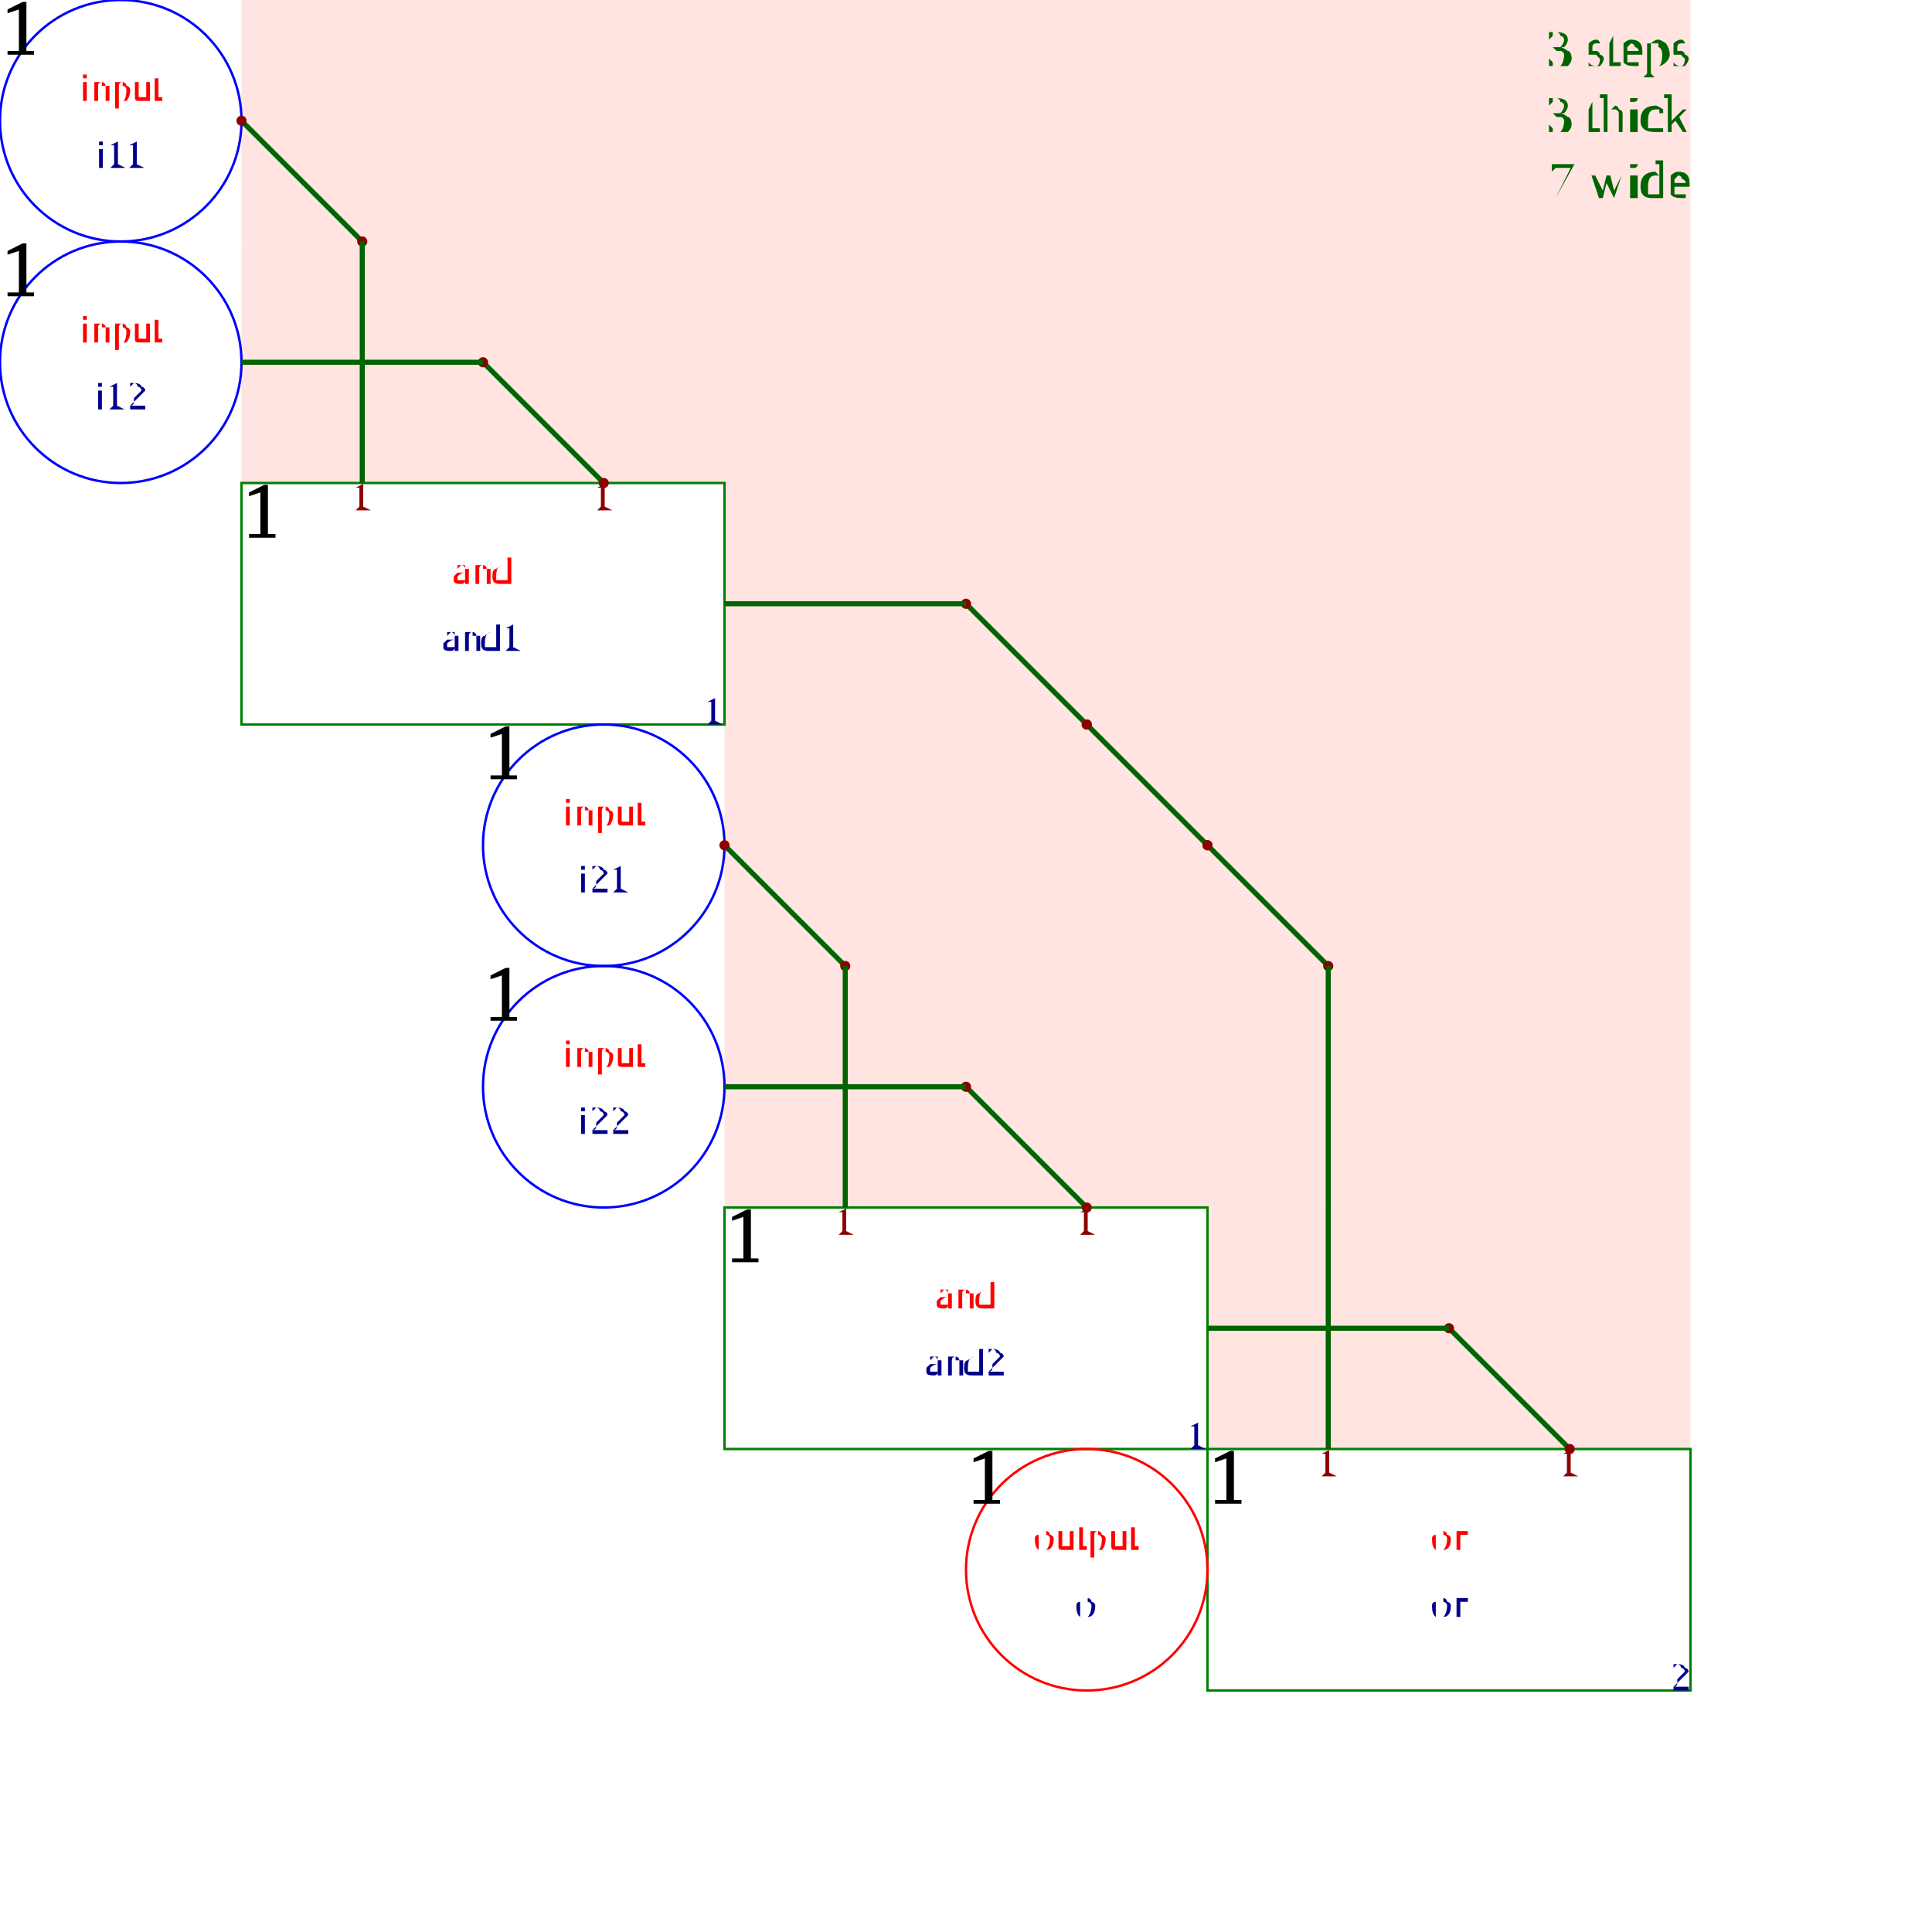
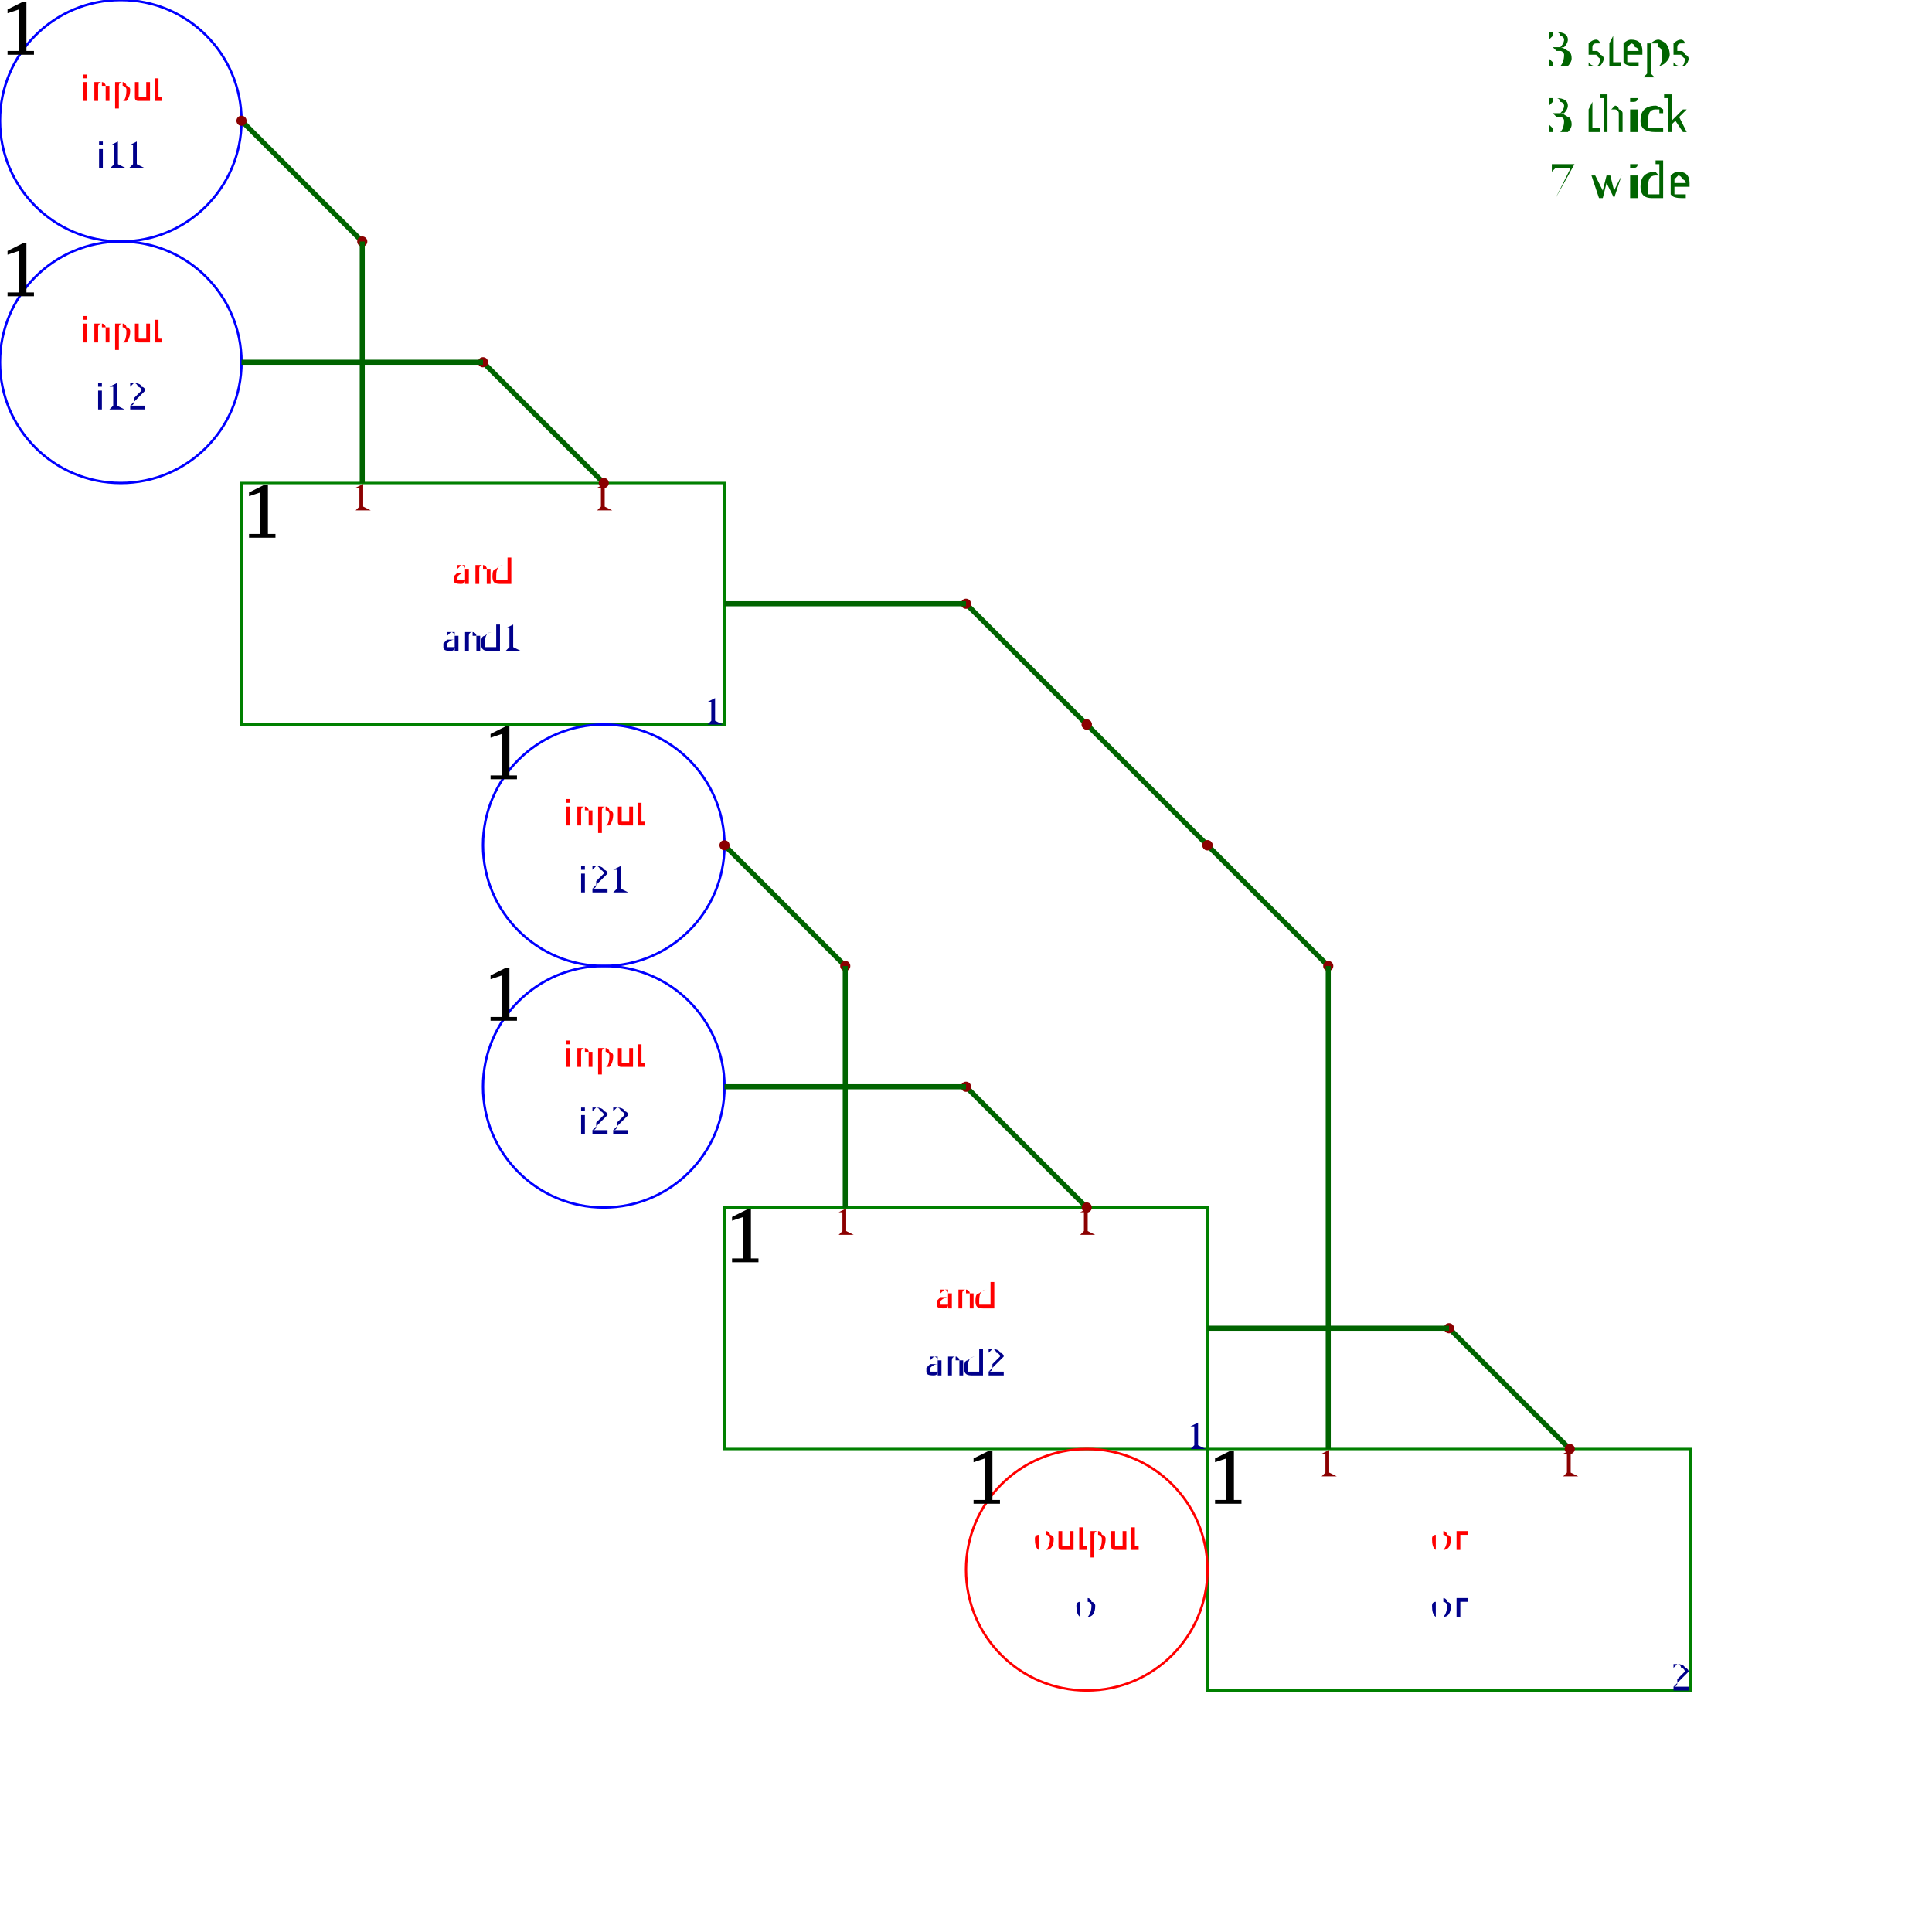
<svg xmlns="http://www.w3.org/2000/svg" height="100%" viewBox="0 0 8 8" width="100%">
-   <rect fill="mistyrose" font-size="0.167" height="1" stroke="transparent" stroke-width="0.01" width="6" x="1" y="0" />
-   <rect fill="mistyrose" font-size="0.167" height="1" stroke="transparent" stroke-width="0.01" width="6" x="1" y="1" />
-   <rect fill="mistyrose" font-size="0.167" height="1" stroke="transparent" stroke-width="0.01" width="4" x="3" y="2" />
-   <rect fill="mistyrose" font-size="0.167" height="1" stroke="transparent" stroke-width="0.01" width="4" x="3" y="3" />
-   <rect fill="mistyrose" font-size="0.167" height="1" stroke="transparent" stroke-width="0.01" width="4" x="3" y="4" />
-   <rect fill="mistyrose" font-size="0.167" height="1" stroke="transparent" stroke-width="0.01" width="2" x="5" y="5" />
  <text fill="darkGreen" font-size="0.219" stroke-width="0.014" text-anchor="end" x="7" y="0.273">3 steps</text>
  <text fill="darkGreen" font-size="0.219" stroke-width="0.014" text-anchor="end" x="7" y="0.547">3 thick</text>
  <text fill="darkGreen" font-size="0.219" stroke-width="0.014" text-anchor="end" x="7" y="0.82">7 wide</text>
  <circle cx="0.5" cy="0.5" fill="transparent" font-size="0.167" r="0.5" stroke="blue" stroke-width="0.01" />
  <text dominant-baseline="hanging" fill="black" font-size="0.333" stroke-width="0.021" text-anchor="start" x="0" y="0">1</text>
  <text dominant-baseline="auto" fill="red" font-size="0.167" stroke-width="0.01" text-anchor="middle" x="0.5" y="0.417">input</text>
  <text dominant-baseline="hanging" fill="darkblue" font-size="0.167" stroke-width="0.01" text-anchor="middle" x="0.5" y="0.583">i11</text>
  <circle cx="0.5" cy="1.5" fill="transparent" font-size="0.167" r="0.5" stroke="blue" stroke-width="0.01" />
  <text dominant-baseline="hanging" fill="black" font-size="0.333" stroke-width="0.021" text-anchor="start" x="0" y="1">1</text>
  <text dominant-baseline="auto" fill="red" font-size="0.167" stroke-width="0.01" text-anchor="middle" x="0.5" y="1.417">input</text>
  <text dominant-baseline="hanging" fill="darkblue" font-size="0.167" stroke-width="0.01" text-anchor="middle" x="0.5" y="1.583">i12</text>
  <rect fill="transparent" font-size="0.167" height="1" stroke="green" stroke-width="0.01" width="2" x="1" y="2" />
  <text dominant-baseline="hanging" fill="black" font-size="0.333" stroke-width="0.021" text-anchor="start" x="1" y="2">1</text>
  <text fill="darkBlue" font-size="0.167" stroke-width="0.01" text-anchor="end" x="3" y="3">1</text>
  <text dominant-baseline="auto" fill="red" font-size="0.167" stroke-width="0.01" text-anchor="middle" x="2" y="2.417">and</text>
  <text dominant-baseline="hanging" fill="darkblue" font-size="0.167" stroke-width="0.01" text-anchor="middle" x="2" y="2.583">and1</text>
  <text dominant-baseline="hanging" fill="darkRed" font-size="0.167" stroke-width="0.01" text-anchor="middle" x="1.5" y="2">1</text>
  <text dominant-baseline="hanging" fill="darkRed" font-size="0.167" stroke-width="0.01" text-anchor="middle" x="2.5" y="2">1</text>
  <circle cx="2.5" cy="3.5" fill="transparent" font-size="0.167" r="0.5" stroke="blue" stroke-width="0.01" />
  <text dominant-baseline="hanging" fill="black" font-size="0.333" stroke-width="0.021" text-anchor="start" x="2" y="3">1</text>
  <text dominant-baseline="auto" fill="red" font-size="0.167" stroke-width="0.01" text-anchor="middle" x="2.5" y="3.417">input</text>
  <text dominant-baseline="hanging" fill="darkblue" font-size="0.167" stroke-width="0.01" text-anchor="middle" x="2.5" y="3.583">i21</text>
  <circle cx="2.5" cy="4.5" fill="transparent" font-size="0.167" r="0.5" stroke="blue" stroke-width="0.01" />
  <text dominant-baseline="hanging" fill="black" font-size="0.333" stroke-width="0.021" text-anchor="start" x="2" y="4">1</text>
  <text dominant-baseline="auto" fill="red" font-size="0.167" stroke-width="0.01" text-anchor="middle" x="2.5" y="4.417">input</text>
  <text dominant-baseline="hanging" fill="darkblue" font-size="0.167" stroke-width="0.01" text-anchor="middle" x="2.5" y="4.583">i22</text>
  <rect fill="transparent" font-size="0.167" height="1" stroke="green" stroke-width="0.01" width="2" x="3" y="5" />
  <text dominant-baseline="hanging" fill="black" font-size="0.333" stroke-width="0.021" text-anchor="start" x="3" y="5">1</text>
  <text fill="darkBlue" font-size="0.167" stroke-width="0.01" text-anchor="end" x="5" y="6">1</text>
  <text dominant-baseline="auto" fill="red" font-size="0.167" stroke-width="0.01" text-anchor="middle" x="4" y="5.417">and</text>
  <text dominant-baseline="hanging" fill="darkblue" font-size="0.167" stroke-width="0.01" text-anchor="middle" x="4" y="5.583">and2</text>
  <text dominant-baseline="hanging" fill="darkRed" font-size="0.167" stroke-width="0.01" text-anchor="middle" x="3.5" y="5">1</text>
  <text dominant-baseline="hanging" fill="darkRed" font-size="0.167" stroke-width="0.01" text-anchor="middle" x="4.5" y="5">1</text>
  <rect fill="transparent" font-size="0.167" height="1" stroke="green" stroke-width="0.01" width="2" x="5" y="6" />
  <text dominant-baseline="hanging" fill="black" font-size="0.333" stroke-width="0.021" text-anchor="start" x="5" y="6">1</text>
  <text fill="darkBlue" font-size="0.167" stroke-width="0.01" text-anchor="end" x="7" y="7">2</text>
  <text dominant-baseline="auto" fill="red" font-size="0.167" stroke-width="0.01" text-anchor="middle" x="6" y="6.417">or</text>
  <text dominant-baseline="hanging" fill="darkblue" font-size="0.167" stroke-width="0.01" text-anchor="middle" x="6" y="6.583">or</text>
  <text dominant-baseline="hanging" fill="darkRed" font-size="0.167" stroke-width="0.01" text-anchor="middle" x="5.5" y="6">1</text>
  <text dominant-baseline="hanging" fill="darkRed" font-size="0.167" stroke-width="0.01" text-anchor="middle" x="6.5" y="6">1</text>
  <circle cx="4.5" cy="6.5" fill="transparent" font-size="0.167" r="0.5" stroke="red" stroke-width="0.01" />
  <text dominant-baseline="hanging" fill="black" font-size="0.333" stroke-width="0.021" text-anchor="start" x="4" y="6">1</text>
  <text dominant-baseline="auto" fill="red" font-size="0.167" stroke-width="0.01" text-anchor="middle" x="4.5" y="6.417">output</text>
  <text dominant-baseline="hanging" fill="darkblue" font-size="0.167" stroke-width="0.01" text-anchor="middle" x="4.5" y="6.583">o</text>
  <line fill="transparent" font-size="0.167" stroke="darkgreen" stroke-width="0.021" x1="1" x2="1.5" y1="0.5" y2="1" />
  <circle cx="1" cy="0.5" fill="darkRed" font-size="0.167" r="0.021" stroke-width="0.01" />
  <circle cx="1.5" cy="1" fill="darkRed" font-size="0.167" r="0.021" stroke-width="0.01" />
  <line fill="transparent" font-size="0.167" stroke="darkgreen" stroke-width="0.021" x1="2" x2="2.5" y1="1.5" y2="2" />
  <circle cx="2" cy="1.5" fill="darkRed" font-size="0.167" r="0.021" stroke-width="0.01" />
  <circle cx="2.5" cy="2" fill="darkRed" font-size="0.167" r="0.021" stroke-width="0.01" />
  <line fill="transparent" font-size="0.167" stroke="darkgreen" stroke-width="0.021" x1="3" x2="3.5" y1="3.5" y2="4" />
  <circle cx="3" cy="3.5" fill="darkRed" font-size="0.167" r="0.021" stroke-width="0.01" />
  <circle cx="3.5" cy="4" fill="darkRed" font-size="0.167" r="0.021" stroke-width="0.01" />
  <line fill="transparent" font-size="0.167" stroke="darkgreen" stroke-width="0.021" x1="4" x2="4.5" y1="2.5" y2="3" />
  <circle cx="4" cy="2.5" fill="darkRed" font-size="0.167" r="0.021" stroke-width="0.01" />
  <circle cx="4.5" cy="3" fill="darkRed" font-size="0.167" r="0.021" stroke-width="0.01" />
  <line fill="transparent" font-size="0.167" stroke="darkgreen" stroke-width="0.021" x1="4.5" x2="5" y1="3" y2="3.5" />
  <circle cx="4.5" cy="3" fill="darkRed" font-size="0.167" r="0.021" stroke-width="0.01" />
  <circle cx="5" cy="3.5" fill="darkRed" font-size="0.167" r="0.021" stroke-width="0.01" />
  <line fill="transparent" font-size="0.167" stroke="darkgreen" stroke-width="0.021" x1="4" x2="4.5" y1="4.5" y2="5" />
  <circle cx="4" cy="4.5" fill="darkRed" font-size="0.167" r="0.021" stroke-width="0.01" />
  <circle cx="4.5" cy="5" fill="darkRed" font-size="0.167" r="0.021" stroke-width="0.01" />
  <line fill="transparent" font-size="0.167" stroke="darkgreen" stroke-width="0.021" x1="5" x2="5.5" y1="3.5" y2="4" />
  <circle cx="5" cy="3.5" fill="darkRed" font-size="0.167" r="0.021" stroke-width="0.01" />
  <circle cx="5.5" cy="4" fill="darkRed" font-size="0.167" r="0.021" stroke-width="0.01" />
  <line fill="transparent" font-size="0.167" stroke="darkgreen" stroke-width="0.021" x1="6" x2="6.5" y1="5.5" y2="6" />
  <circle cx="6" cy="5.5" fill="darkRed" font-size="0.167" r="0.021" stroke-width="0.01" />
  <circle cx="6.5" cy="6" fill="darkRed" font-size="0.167" r="0.021" stroke-width="0.01" />
  <line fill="transparent" font-size="0.167" stroke="darkgreen" stroke-width="0.021" x1="1" x2="2" y1="1.5" y2="1.5" />
  <line fill="transparent" font-size="0.167" stroke="darkgreen" stroke-width="0.021" x1="1.5" x2="1.5" y1="1" y2="2" />
  <line fill="transparent" font-size="0.167" stroke="darkgreen" stroke-width="0.021" x1="3" x2="4" y1="2.5" y2="2.5" />
  <line fill="transparent" font-size="0.167" stroke="darkgreen" stroke-width="0.021" x1="3" x2="4" y1="4.5" y2="4.5" />
  <line fill="transparent" font-size="0.167" stroke="darkgreen" stroke-width="0.021" x1="3.5" x2="3.5" y1="4" y2="5" />
  <line fill="transparent" font-size="0.167" stroke="darkgreen" stroke-width="0.021" x1="5.5" x2="5.5" y1="4" y2="6" />
  <line fill="transparent" font-size="0.167" stroke="darkgreen" stroke-width="0.021" x1="5" x2="6" y1="5.5" y2="5.5" />
</svg>
